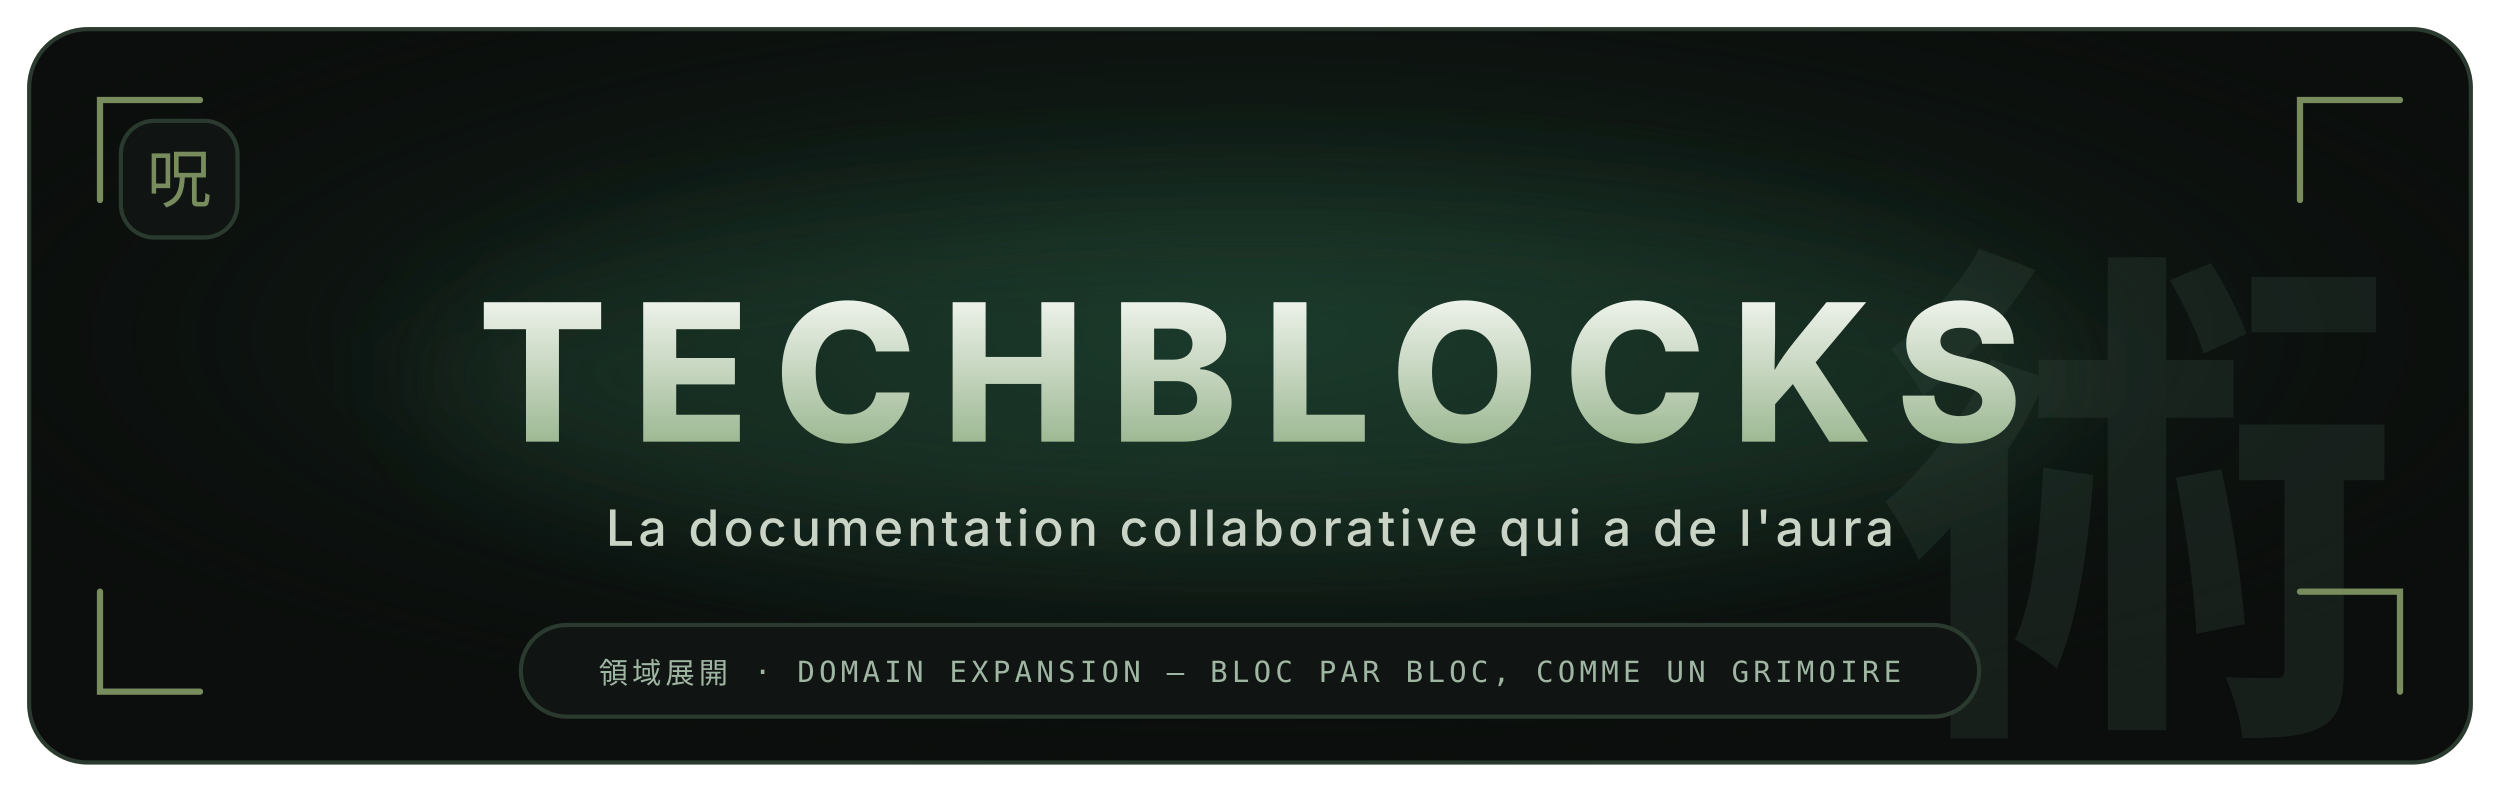
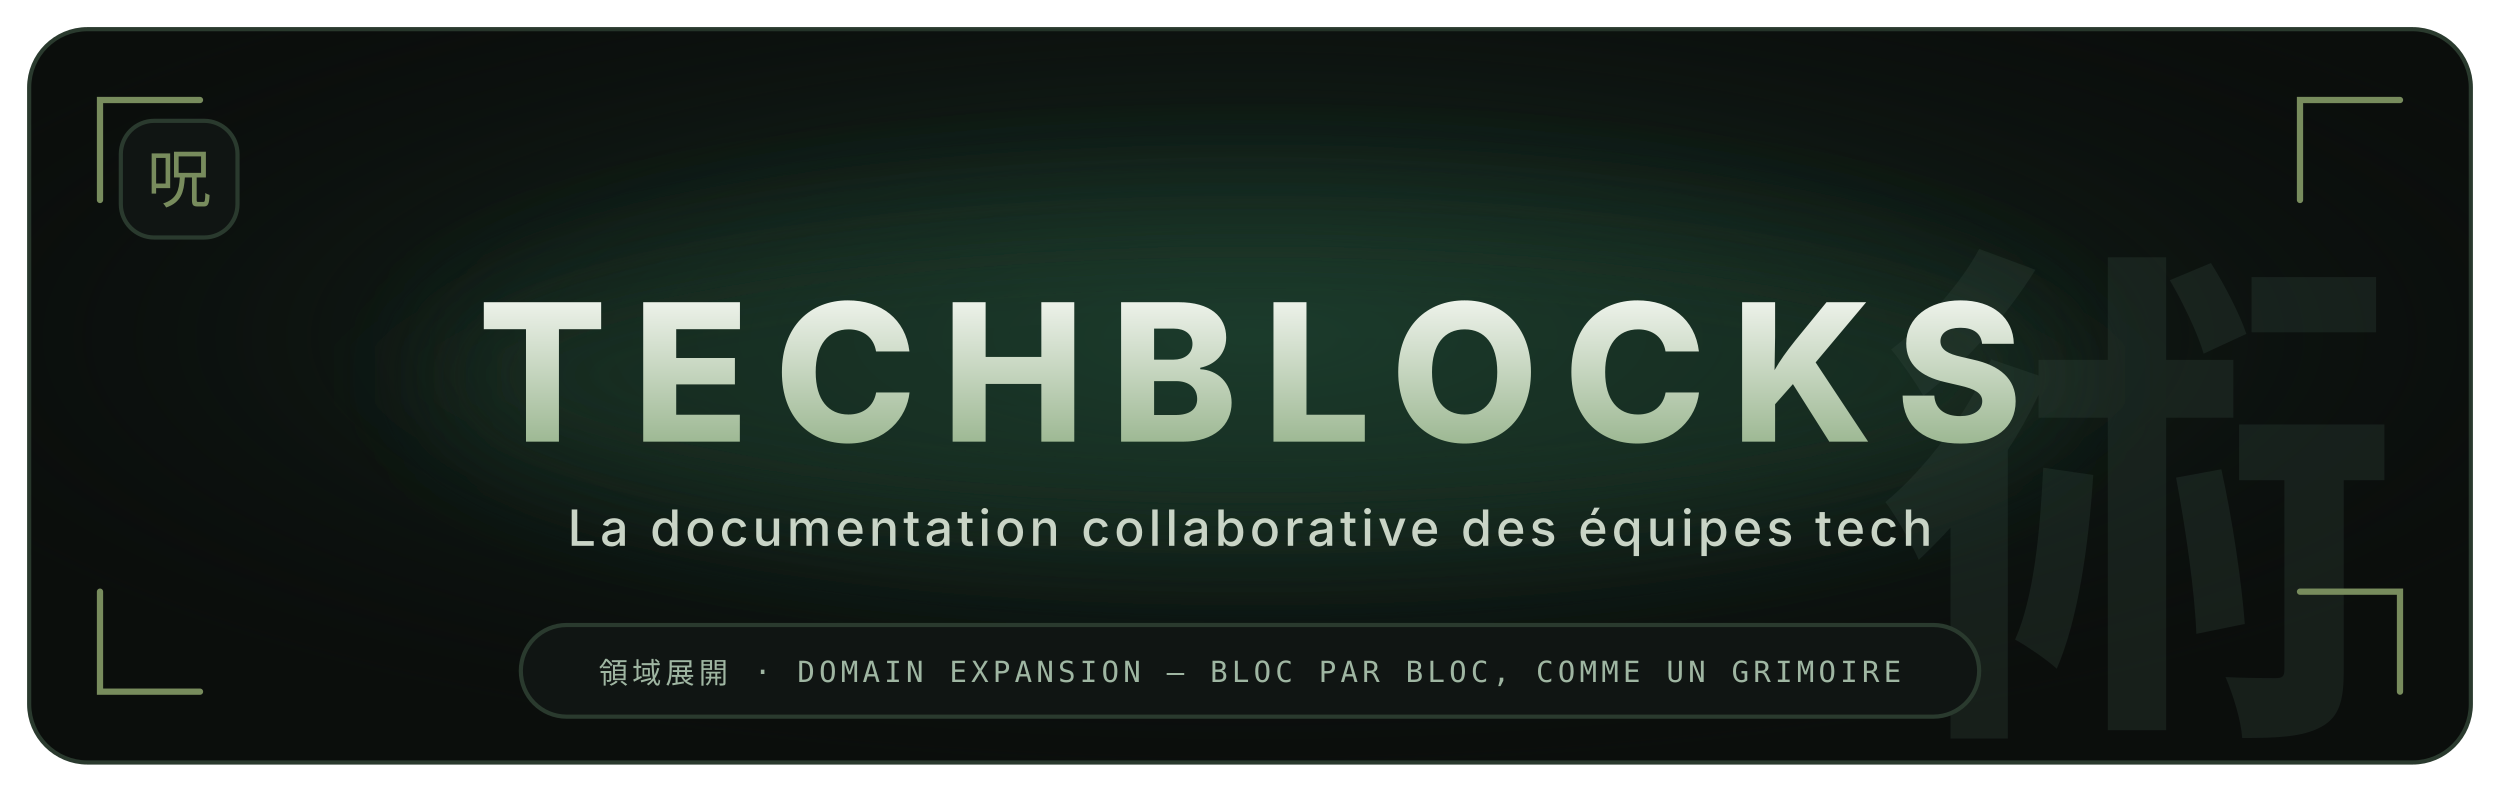
- <svg xmlns="http://www.w3.org/2000/svg" viewBox="0 0 1200 380" width="1200" height="380" role="img" aria-label="TechBlocks — la documentation collaborative qui a de l'aura">
+ <svg xmlns="http://www.w3.org/2000/svg" viewBox="0 0 1200 380" width="1200" height="380" role="img" aria-label="TechBlocks — la documentation collaborative des équipes tech">
  <defs>
    <linearGradient id="tg" x1="0" y1="0" x2="0" y2="1">
      <stop offset="0" stop-color="#EDF2EA" />
      <stop offset="1" stop-color="#9DB893" />
    </linearGradient>
    <radialGradient id="glow" cx="0.5" cy="0.42" r="0.6">
      <stop offset="0" stop-color="#1D4131" stop-opacity="0.9" />
      <stop offset="1" stop-color="#0B0E0C" stop-opacity="0" />
    </radialGradient>
    <filter id="soft" x="-60%" y="-60%" width="220%" height="220%">
      <feGaussianBlur stdDeviation="28" />
    </filter>
    <clipPath id="panel">
      <rect x="14" y="14" width="1172" height="352" rx="28" />
    </clipPath>
  </defs>
  <rect x="14" y="14" width="1172" height="352" rx="28" fill="#0B0E0C" stroke="#2A3A2E" stroke-width="2" />
  <g clip-path="url(#panel)">
    <rect x="14" y="14" width="1172" height="352" fill="url(#glow)" />
    <ellipse cx="600" cy="180" rx="400" ry="86" fill="#1E3A2B" opacity="0.55" filter="url(#soft)" />
    <text x="1152" y="332" text-anchor="end" font-family="'Noto Sans JP','Hiragino Sans','Yu Gothic','Meiryo','MS Gothic',sans-serif" font-size="250" font-weight="900" fill="#32463D" opacity="0.3">術</text>
  </g>
  <rect x="58" y="58" width="56" height="56" rx="16" fill="#101513" stroke="#2A3A2E" stroke-width="2" />
  <text x="86" y="97" text-anchor="middle" font-family="'Noto Sans JP','Hiragino Sans','Yu Gothic','Meiryo','MS Gothic',sans-serif" font-size="31" fill="#788C5D">呪</text>
  <g stroke="#788C5D" stroke-width="3" stroke-linecap="round" fill="none">
    <path d="M48,96 V48 H96" />
    <path d="M1152,48 H1104 V96" />
    <path d="M48,284 V332 H96" />
    <path d="M1152,332 V284 H1104" />
  </g>
  <text x="600" y="212" text-anchor="middle" font-family="Inter,'Segoe UI','Helvetica Neue',Arial,sans-serif" font-size="92" font-weight="800" letter-spacing="12" fill="url(#tg)">TECHBLOCKS</text>
-   <text x="600" y="262" text-anchor="middle" font-family="Inter,'Segoe UI','Helvetica Neue',Arial,sans-serif" font-size="24" font-weight="500" letter-spacing="2" fill="#C9D4C6">La documentation collaborative qui a de l'aura</text>
+   <text x="600" y="262" text-anchor="middle" font-family="Inter,'Segoe UI','Helvetica Neue',Arial,sans-serif" font-size="24" font-weight="500" letter-spacing="2" fill="#C9D4C6">La documentation collaborative des équipes tech</text>
  <rect x="250" y="300" width="700" height="44" rx="22" fill="#101513" stroke="#2A3A2E" stroke-width="2" />
  <text x="600" y="328" text-anchor="middle" font-family="'JetBrains Mono','Cascadia Code','Fira Code',Consolas,monospace" font-size="14" letter-spacing="2" fill="#9FB6A2">領域展開 · DOMAIN EXPANSION — BLOC PAR BLOC, COMME UN GRIMOIRE</text>
</svg>
